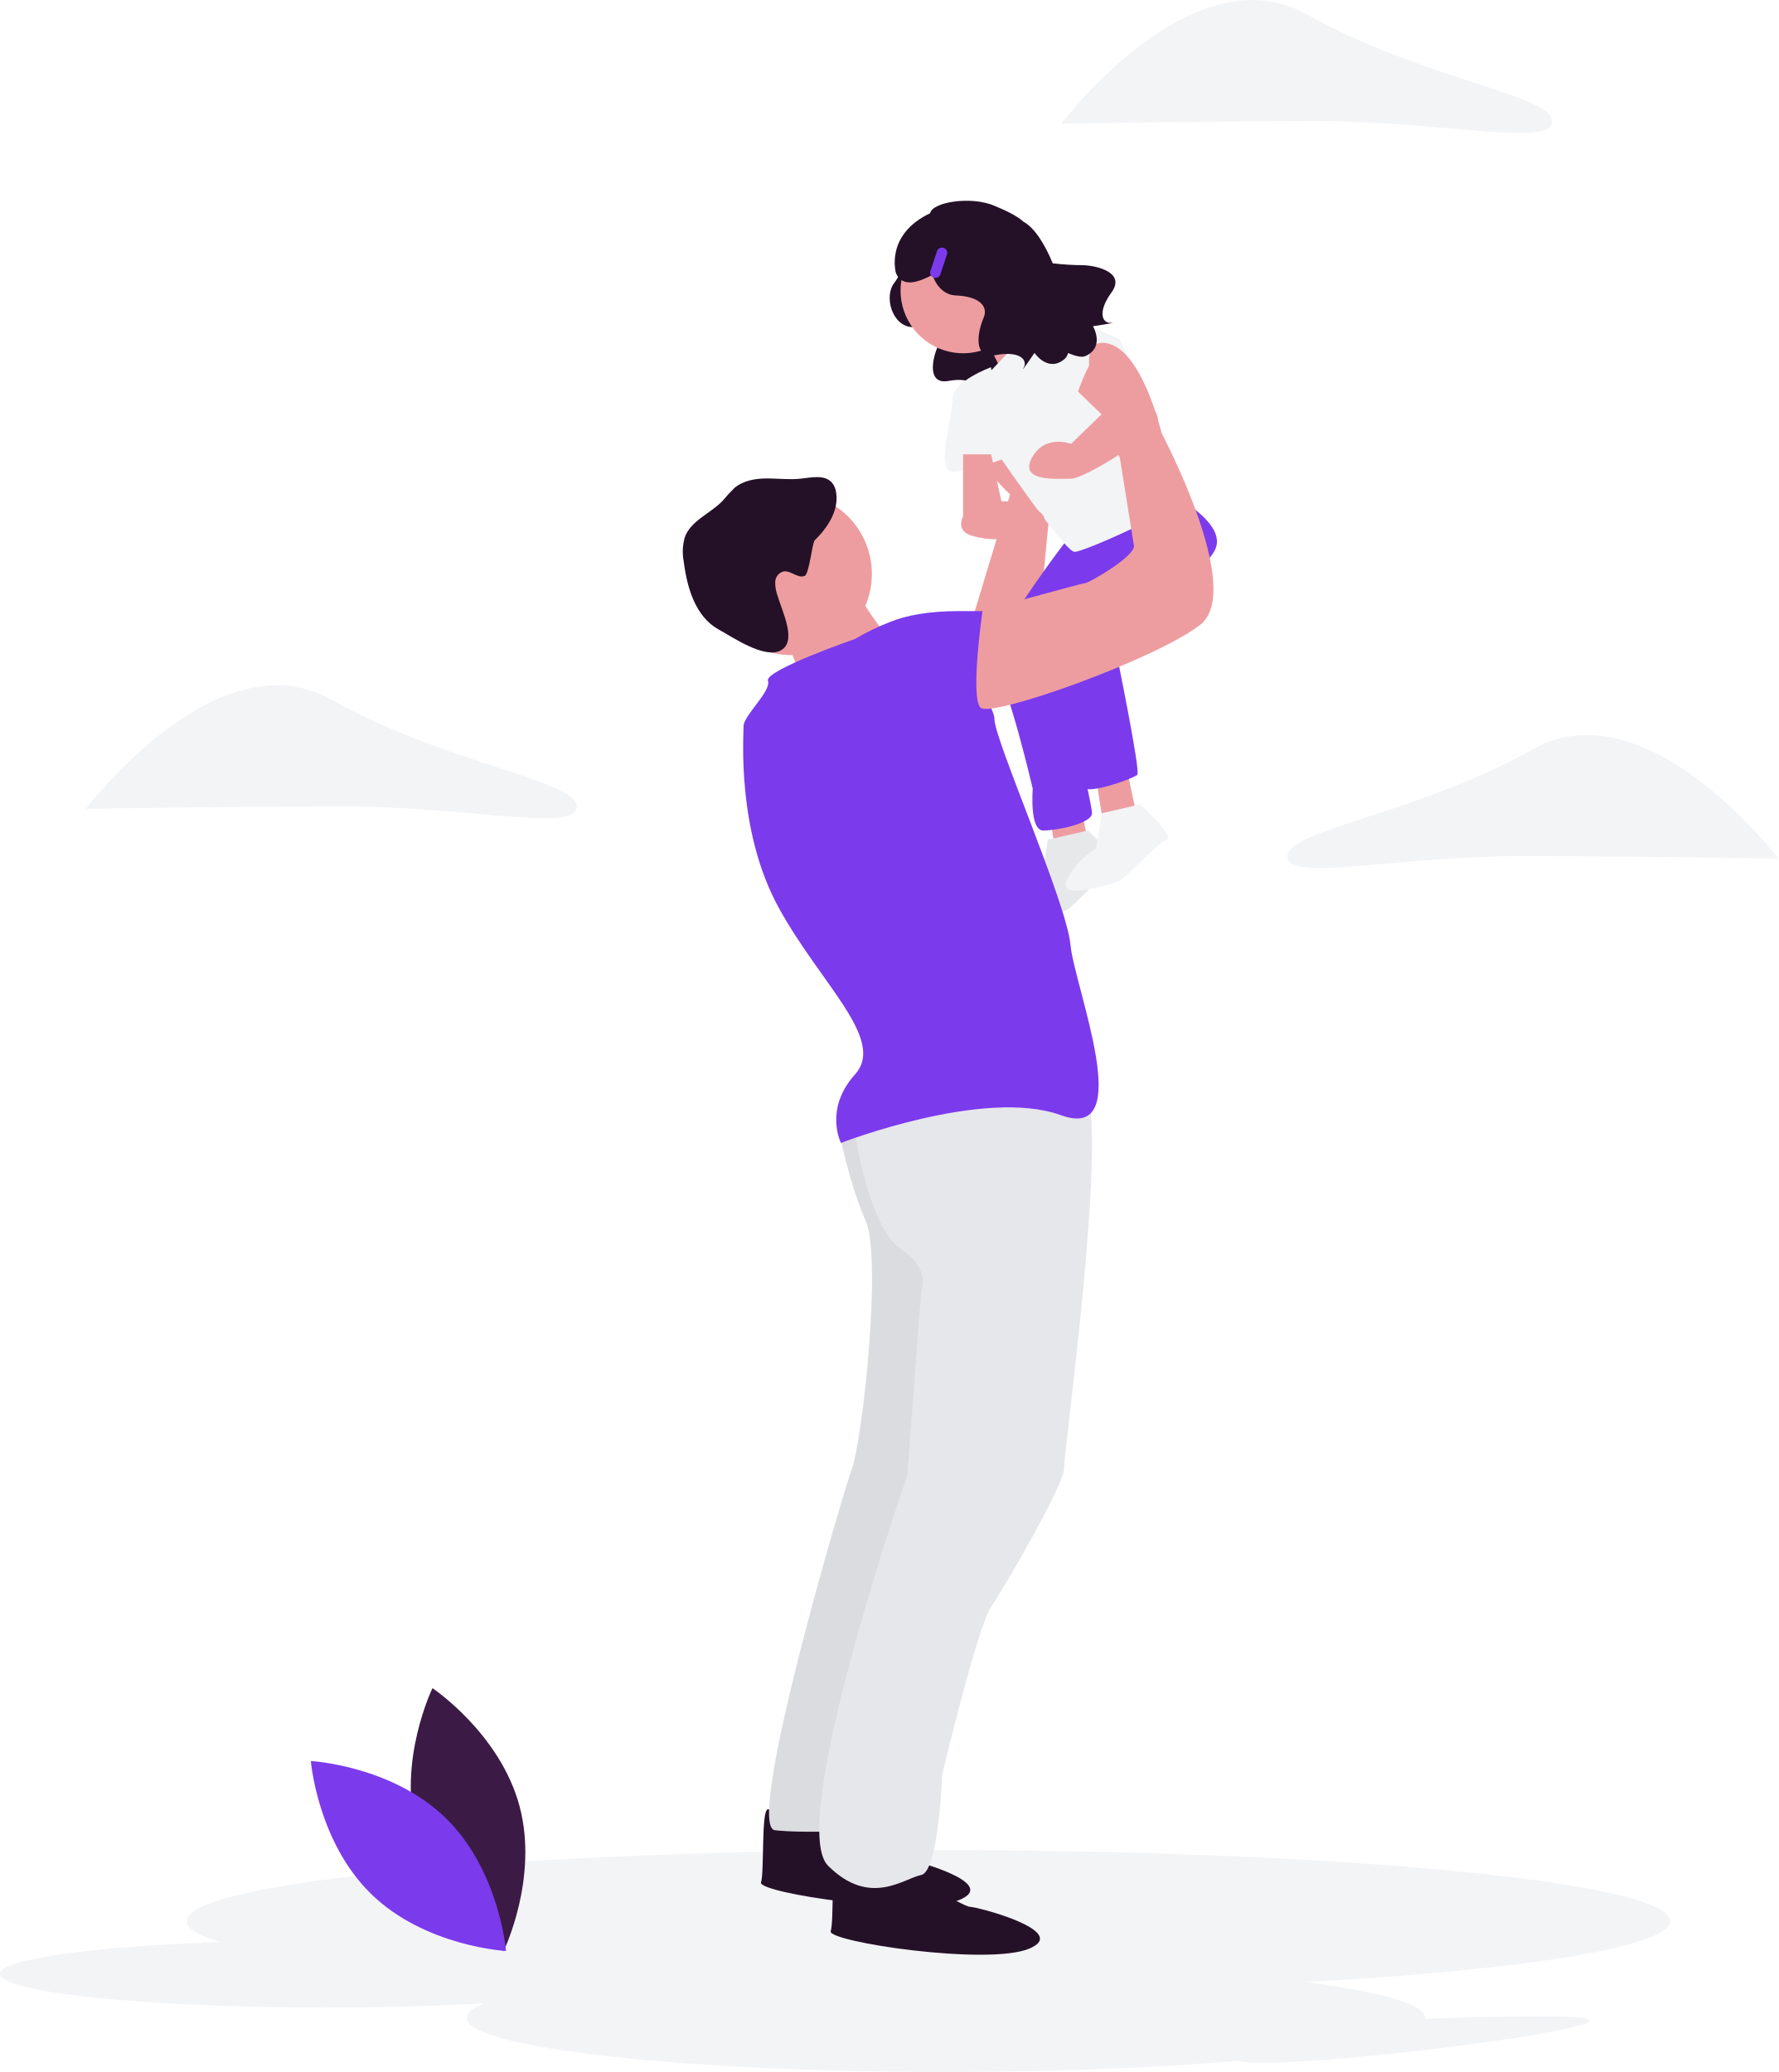
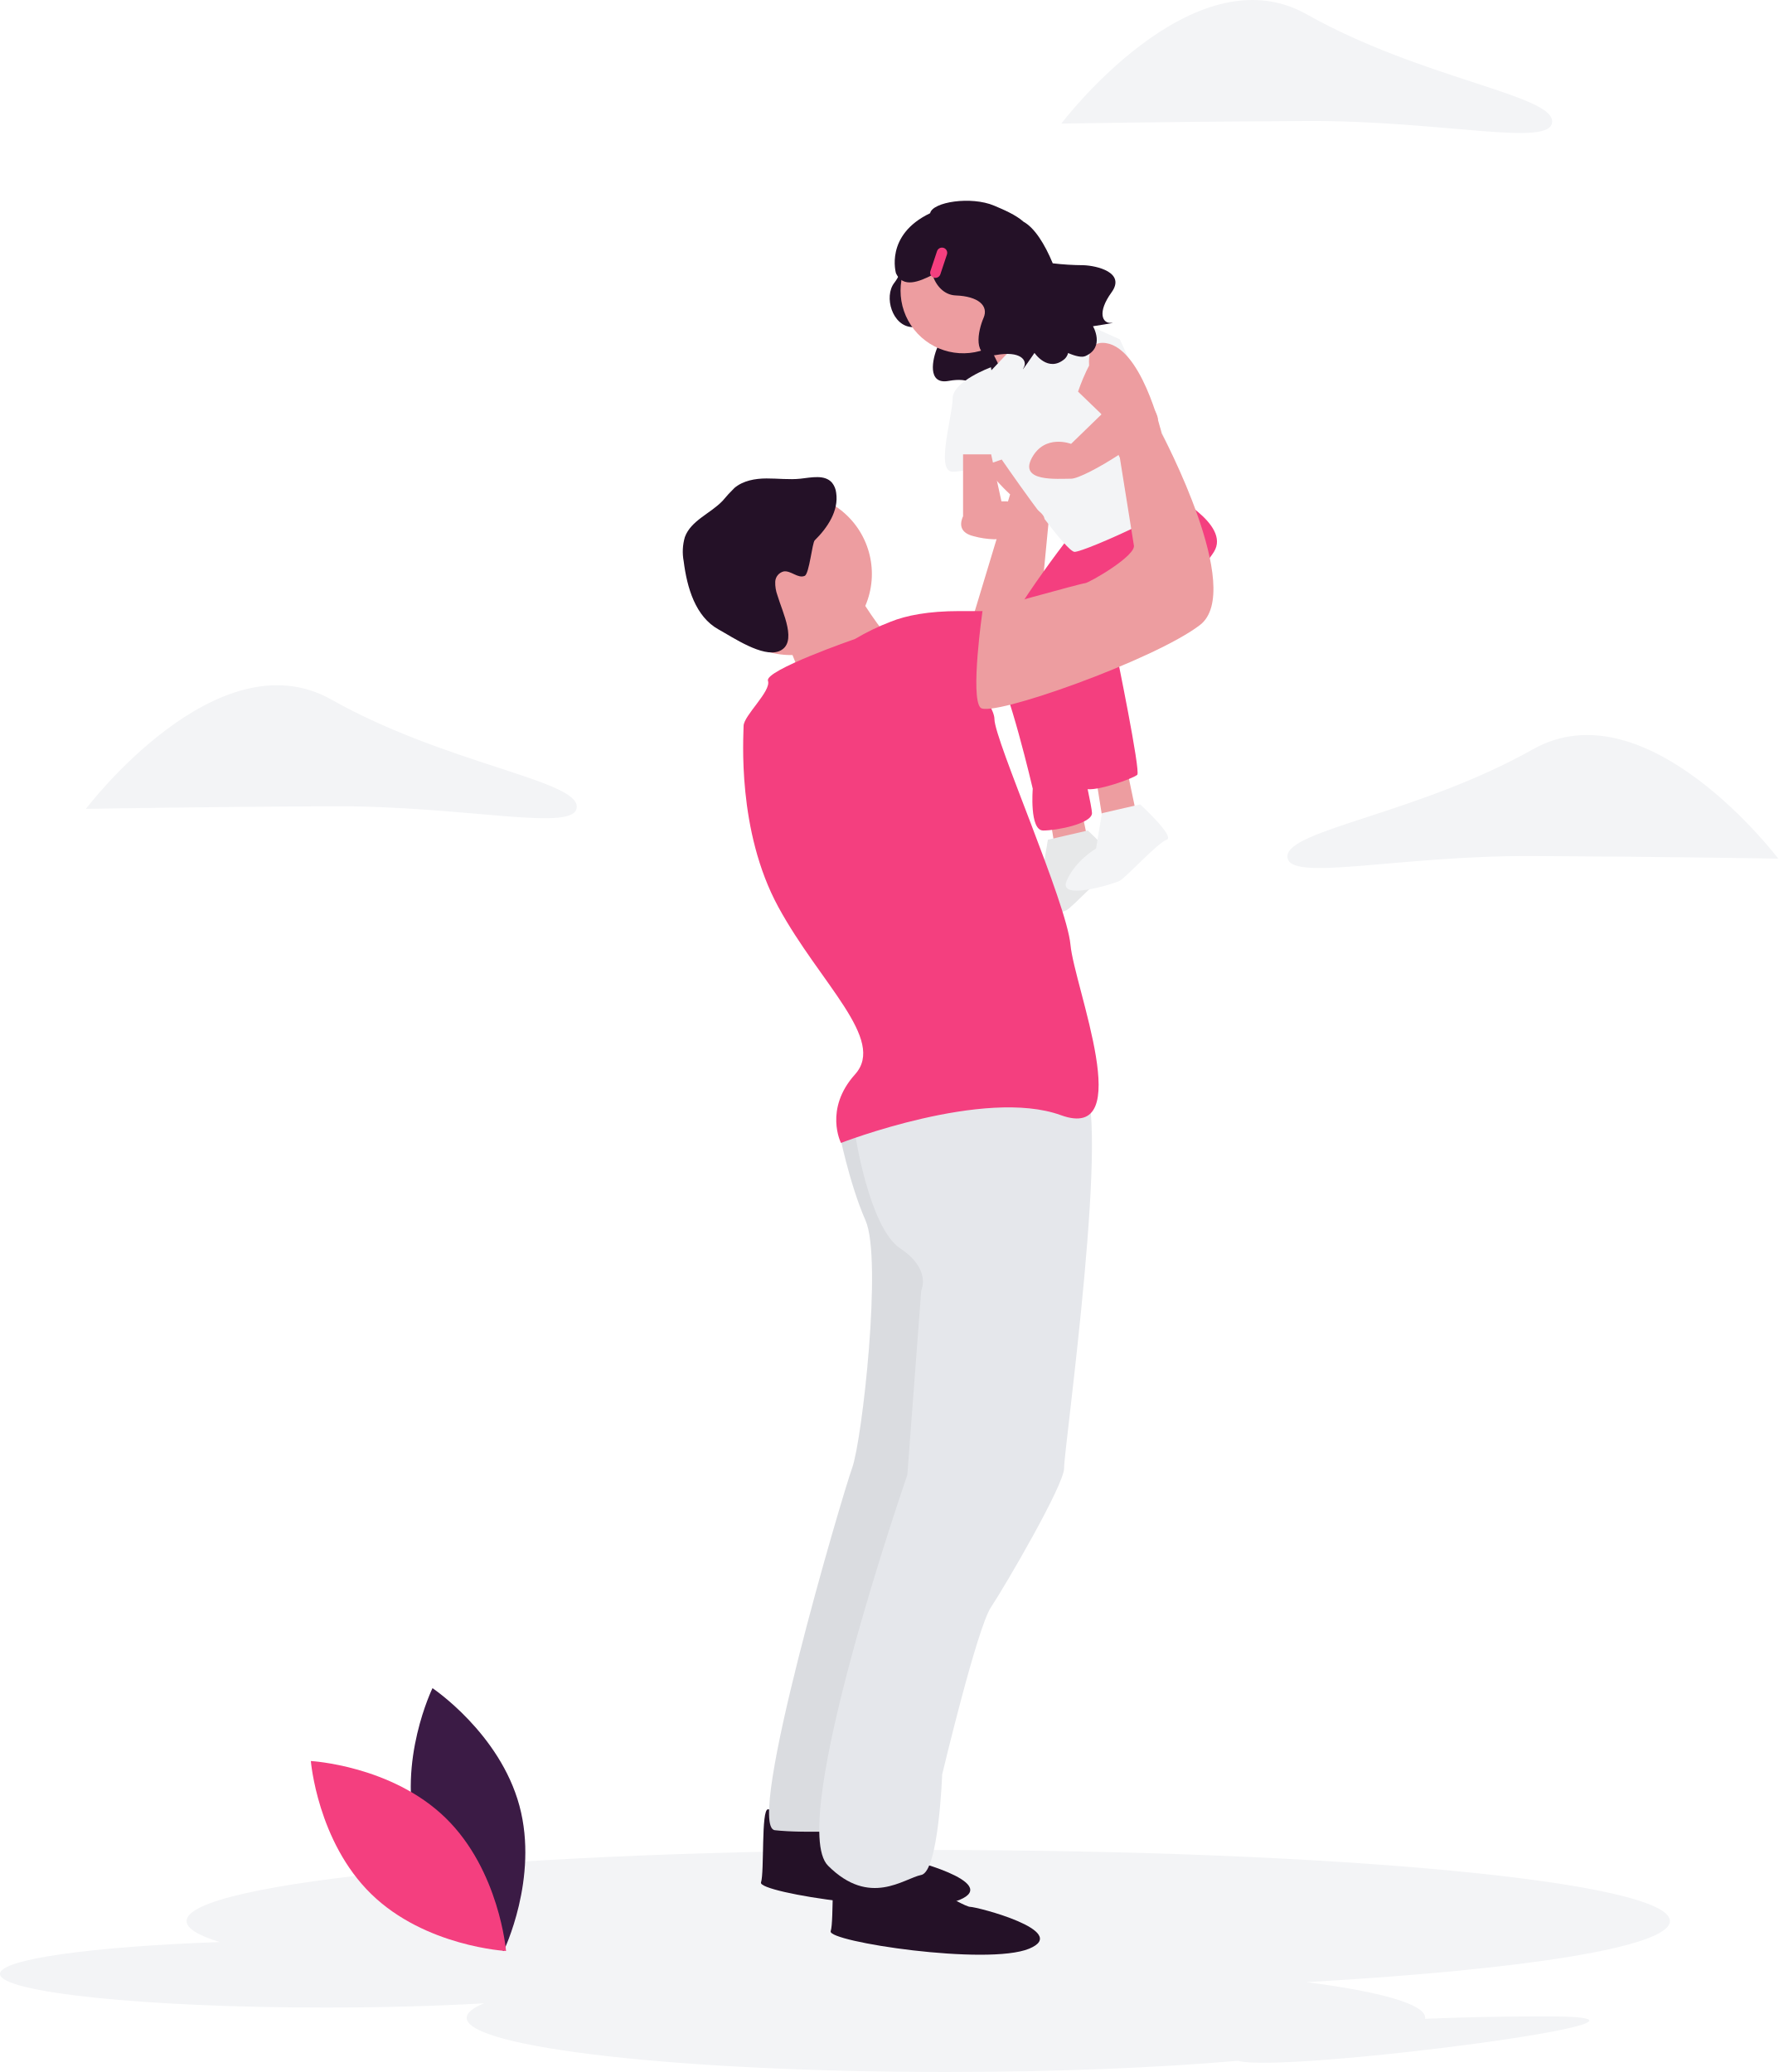
<svg xmlns="http://www.w3.org/2000/svg" width="686.435" height="800" viewBox="0 0 686.435 800">
  <g transform="translate(-601 -140)">
    <path d="M862.069,790.2c-16.606,0-32.455.334-46.966.939a2.459,2.459,0,0,0,.042-.374c0-5.277-17.292-10.1-45.809-13.777,83.984-4.78,140.28-13.557,140.28-23.594,0-15.147-128.178-27.426-286.294-27.426s-286.294,12.279-286.294,27.426c0,2.825,4.463,5.55,12.741,8.114-49.325,1.756-84.771,6.6-84.771,12.3,0,7.181,56.265,13,125.67,13,22.218,0,43.084-.6,61.194-1.644-4.372,1.783-6.719,3.661-6.719,5.6,0,11.552,82.827,20.917,185,20.917,42.451,0,81.554-1.618,112.773-4.336C759.64,812.5,931.475,790.2,862.069,790.2Z" transform="translate(336 128.317)" fill="#f3f4f6" />
    <path d="M361.3,722.818c7.583,28.03,33.554,45.389,33.554,45.389s13.678-28.086,6.1-56.115S367.4,666.7,367.4,666.7,353.721,694.788,361.3,722.818Z" transform="translate(400.547 125.097)" fill="#3b1b45" />
-     <path d="M376.9,713.543c20.807,20.254,23.348,51.39,23.348,51.39s-31.193-1.7-52-21.958-23.348-51.39-23.348-51.39S356.1,693.289,376.9,713.543Z" transform="translate(396.09 128.348)" fill="#7c3aed" />
+     <path d="M376.9,713.543c20.807,20.254,23.348,51.39,23.348,51.39s-31.193-1.7-52-21.958-23.348-51.39-23.348-51.39S356.1,693.289,376.9,713.543Z" transform="translate(396.09 128.348)" fill="#f43f7f" />
    <path d="M602.983,184.087s2.388,2.736-1.7,8.031-.788,16.784,6.985,17.077,11.542,3.548,9.668,7.837-4.126,14.479,4.339,12.929,11.141,1.821,9.642,4.411,3.775-5.151,3.775-5.151,4.717,7.028,10.507,2.108,8.092-49.513-3.712-50.269S602.983,184.087,602.983,184.087Z" transform="translate(344.908 57.111)" fill="#241127" />
    <path d="M390.5,277.377l3.012,18.828h13.554l-4.518-21.517Z" transform="translate(615.452 175.888)" fill="#ed9da0" />
    <path d="M669.67,377.83s14.222,13.037,10.666,14.222-16.592,15.407-18.962,16.592c-2.12,1.06-24.888,8.3-21.333,0s11.852-13.037,11.852-13.037l2.37-14.222Z" transform="translate(351.235 82.832)" fill="#f3f4f6" />
    <path d="M669.67,377.83s14.222,13.037,10.666,14.222-16.592,15.407-18.962,16.592c-2.12,1.06-24.888,8.3-21.333,0s11.852-13.037,11.852-13.037l2.37-14.222Z" transform="translate(351.235 82.832)" opacity="0.051" />
    <path d="M404.779,264.887l3.009,18.829h13.538L416.814,262.2Z" transform="translate(619.088 174.257)" fill="#ed9da0" />
    <path d="M625.047,325.493l17.626-58.283s-29.587-26.9-9.414-34.967,25.553,32.277,25.553,32.277l-6.724,69.934h-26.9Z" transform="translate(348.244 63.671)" fill="#ed9da0" />
-     <path d="M664.923,276.725s-34.759,44.582-29.483,51.206,14.69,46.971,14.69,46.971-1.345,16.139,4.035,16.139,18.828-2.69,18.828-6.724-12.1-55.14-12.1-55.14l34.967-45.726Z" transform="translate(349.53 69.622)" fill="#7c3aed" />
-     <path d="M665.951,281.28l34.967-18.828s24.208,12.1,17.483,22.863-37.657,39-37.657,39,9.414,45.726,8.069,47.071-16.138,6.724-20.173,5.379-25.553-53.8-20.173-56.485,22.863-30.932,22.863-30.932Z" transform="translate(351.192 67.757)" fill="#7c3aed" />
+     <path d="M664.923,276.725s-34.759,44.582-29.483,51.206,14.69,46.971,14.69,46.971-1.345,16.139,4.035,16.139,18.828-2.69,18.828-6.724-12.1-55.14-12.1-55.14l34.967-45.726Z" transform="translate(349.53 69.622)" fill="#f43f7f" />
+     <path d="M665.951,281.28l34.967-18.828s24.208,12.1,17.483,22.863-37.657,39-37.657,39,9.414,45.726,8.069,47.071-16.138,6.724-20.173,5.379-25.553-53.8-20.173-56.485,22.863-30.932,22.863-30.932Z" transform="translate(351.192 67.757)" fill="#f43f7f" />
    <path d="M582.49,716.106S606.7,730.9,609.387,730.9s39,9.414,22.863,16.139-78-2.69-76.658-6.724,0-28.243,2.69-28.243S582.49,716.106,582.49,716.106Z" transform="translate(339.167 126.502)" fill="#241127" />
    <path d="M606.279,732.758s24.208,14.794,26.9,14.794,39,9.414,22.863,16.138-78-2.69-76.658-6.724,0-28.242,2.69-28.242S606.279,732.758,606.279,732.758Z" transform="translate(342.275 128.677)" fill="#241127" />
    <path d="M582.808,481.989s3.893,20.173,10.38,34.967-1.3,84.727-5.19,95.486-41.52,138.522-29.843,139.867,35.033,0,35.033,0l37.628-122.384-6.488-164.075Z" transform="translate(341.946 94.332)" fill="#e5e7eb" />
    <path d="M582.808,481.989s3.893,20.173,10.38,34.967-1.3,84.727-5.19,95.486-41.52,138.522-29.843,139.867,35.033,0,35.033,0l37.628-122.384-6.488-164.075Z" transform="translate(341.946 94.332)" opacity="0.05" />
    <path d="M589.3,483.832s5.38,36.312,17.483,44.381,8.069,16.139,8.069,16.139l-5.379,71.279S562.73,750.374,578.868,766.512s29.263,4.915,35.987,3.57,8.069-38.792,8.069-38.792,13.449-56.485,18.828-64.554,28.466-47.6,28.242-53.8,18.828-141.212,6.724-149.281-89.689,16.654-89.689,16.654Z" transform="translate(341.768 93.834)" fill="#e5e7eb" />
    <path d="M32.07,62.7c-.237.005-.477.008-.715.008A31.325,31.325,0,1,1,60.168,43.743c5.681,8.764,13.341,18.963,18.214,18.963,8.552,0-34.2,32.781-34.2,32.781S37.233,75.344,32.07,62.7Z" transform="translate(874.846 330.208)" fill="#ed9da0" />
    <path d="M42.46,63.535c-.357-2.285-4.639-11.046-7.882-17.449a24.171,24.171,0,1,1,13.285-16.71l14,9.626s-16.582,24.87-19.1,24.869C42.6,63.87,42.5,63.763,42.46,63.535Z" transform="translate(948.553 227.998)" fill="#ed9da0" />
-     <path d="M43.2,178.868c12.1-13.449-13.449-34.967-29.588-64.554S.167,48.415.167,44.38,10.927,30.931,9.581,26.9,43.2,10.758,43.2,10.758A91.512,91.512,0,0,1,56.954,4.1C62.889,1.71,71.385,0,83.55,0h17.483L94.609,35.336C96.107,38,97,40.222,97,41.691c0,8.069,27.865,70.917,29.353,87.16s25.889,76.544-3.7,65.785-84.89,10.716-84.89,10.716S31.1,192.316,43.2,178.868Z" transform="translate(887.867 375.936)" fill="#7c3aed" />
+     <path d="M43.2,178.868c12.1-13.449-13.449-34.967-29.588-64.554S.167,48.415.167,44.38,10.927,30.931,9.581,26.9,43.2,10.758,43.2,10.758A91.512,91.512,0,0,1,56.954,4.1C62.889,1.71,71.385,0,83.55,0h17.483L94.609,35.336C96.107,38,97,40.222,97,41.691c0,8.069,27.865,70.917,29.353,87.16s25.889,76.544-3.7,65.785-84.89,10.716-84.89,10.716S31.1,192.316,43.2,178.868Z" transform="translate(887.867 375.936)" fill="#f43f7f" />
    <path d="M624.579,206.546" transform="translate(348.183 60.453)" fill="none" stroke="#241127" stroke-miterlimit="10" stroke-width="1" />
    <path d="M21.938,58.5c-3.466,1.26-13.452,4.707-18.949,4.707-6.725,0,0-21.518,0-28.239s14.794-12.1,14.794-12.1l.177,1.155L40.647,0l26.9,12.1S92.628,67.244,94.206,71.28,54.094,94.141,50.062,94.141C46.994,94.141,29.944,70.06,21.938,58.5Z" transform="translate(965.739 258.93)" fill="#f3f4f6" />
    <path d="M4.781,31.6C-.213,30.356-.57,27.367.48,24.521c.082-.209.172-.414.266-.615V0H11.579l3.98,18.155h1.328s10.759,0,14.716,5.382S16.887,31.6,16.887,31.6s-.6,1.2-4.185,1.195A33.583,33.583,0,0,1,4.781,31.6Z" transform="translate(972.014 315.416)" fill="#ed9da0" />
    <path d="M682.7,368.314s13.635,12.5,10.226,13.634-15.907,14.771-18.179,15.907c-2.033,1.016-23.86,7.953-20.452,0s11.362-12.5,11.362-12.5l2.272-13.634Z" transform="translate(358.433 82.261)" fill="#f3f4f6" />
    <path d="M631.49,314.812S669.714,304.1,671.059,304.1s20.173-10.759,18.828-14.794l-5.379-33.622S662.99,211.3,677.783,211.3s22.863,34.967,22.863,34.967,32.277,60.52,14.794,73.968-80.693,35.962-84.727,31.927S631.49,314.812,631.49,314.812Z" transform="translate(348.774 61.075)" fill="#ed9da0" />
    <path d="M666.012,229.675l9.078,8.748-11.768,11.425s-10.092-3.946-15.142,5.416,9.762,8.033,15.142,8.033,33.377-17.483,33.5-22.863-17.361-24.208-21.4-25.553S666.012,229.675,666.012,229.675Z" transform="translate(351.132 61.532)" fill="#ed9da0" />
    <path d="M674.069,187.659a104.44,104.44,0,0,1-11.83-.73c-3.084-7.452-7.011-13.7-11.26-16.036-3.015-2.7-7.666-4.659-11.315-6.209-8.961-3.807-23.878-1.432-24.75,2.9-17.633,8.425-13.177,23.222-13.177,23.222,2.74,5.791,8.886,3.225,14.1.6,1.332,4.2,4.477,7.761,8.98,7.931,8.611.324,12.787,3.931,10.711,8.682s-4.571,16.039,4.807,14.323,12.341,2.017,10.681,4.886,4.182-5.706,4.182-5.706,5.226,7.785,11.64,2.335a4.868,4.868,0,0,0,1.336-2.289c2.983,1.284,5.345,1.771,6.686,1.171,7.682-3.437,2.911-11.509,2.911-11.509s10.256-1.573,6.951-1.313-5.4-4.023.2-11.744S679.251,187.835,674.069,187.659Z" transform="translate(345.133 54.735)" fill="#241127" />
-     <path d="M2.017,0A2.017,2.017,0,0,1,4.035,2.017v8.069a2.017,2.017,0,1,1-4.035,0V2.017A2.017,2.017,0,0,1,2.017,0Z" transform="matrix(0.949, 0.316, -0.316, 0.949, 963.345, 235.067)" fill="#7c3aed" />
+     <path d="M2.017,0A2.017,2.017,0,0,1,4.035,2.017v8.069a2.017,2.017,0,1,1-4.035,0V2.017A2.017,2.017,0,0,1,2.017,0Z" transform="matrix(0.949, 0.316, -0.316, 0.949, 963.345, 235.067)" fill="#f43f7f" />
    <path d="M420.022,374.941c-52.323.241-94.912,1.014-94.912,1.014s50.623-67.056,94.722-42.212,94.709,31.039,94.756,41.339S472.345,374.7,420.022,374.941Z" transform="translate(309.057 76.351)" fill="#f3f4f6" />
    <path d="M753.022,140.941c-52.323.241-94.912,1.014-94.912,1.014S708.734,74.9,752.832,99.743s94.709,31.039,94.756,41.339S805.345,140.7,753.022,140.941Z" transform="translate(352.564 45.778)" fill="#f3f4f6" />
    <path d="M829.873,391.941c52.323.241,94.912,1.014,94.912,1.014s-50.623-67.056-94.722-42.212-94.709,31.039-94.756,41.339S777.55,391.7,829.873,391.941Z" transform="translate(362.65 78.572)" fill="#f3f4f6" />
    <path d="M29.746,44.851a13.8,13.8,0,0,1,1.646-5.124,4.3,4.3,0,0,1,4.659-2.05c2.733.854,3.649,5.078,6.506,5.217,1.926.093,8.449-10.195,9.675-10.466,6.631-2.1,13.479-5.963,15.684-12.563a7.516,7.516,0,0,0,.357-4.208c-1.01-4.177-6.212-5.435-10.172-6.941S50.337,4.632,46.454,2.675,38.069-.663,33.8.331a65.871,65.871,0,0,0-6.382,2.376c-6.429,2.236-14.3,1.2-19.287,5.839a19.925,19.925,0,0,0-4.659,8.137c-3.478,9.659-5.683,21.119.078,29.6,3.556,5.233,10.17,17.4,17,18.039C28.5,64.987,28.488,51.59,29.746,44.851Z" transform="matrix(0.891, -0.454, 0.454, 0.891, 854.247, 343.435)" fill="#241127" />
  </g>
</svg>
